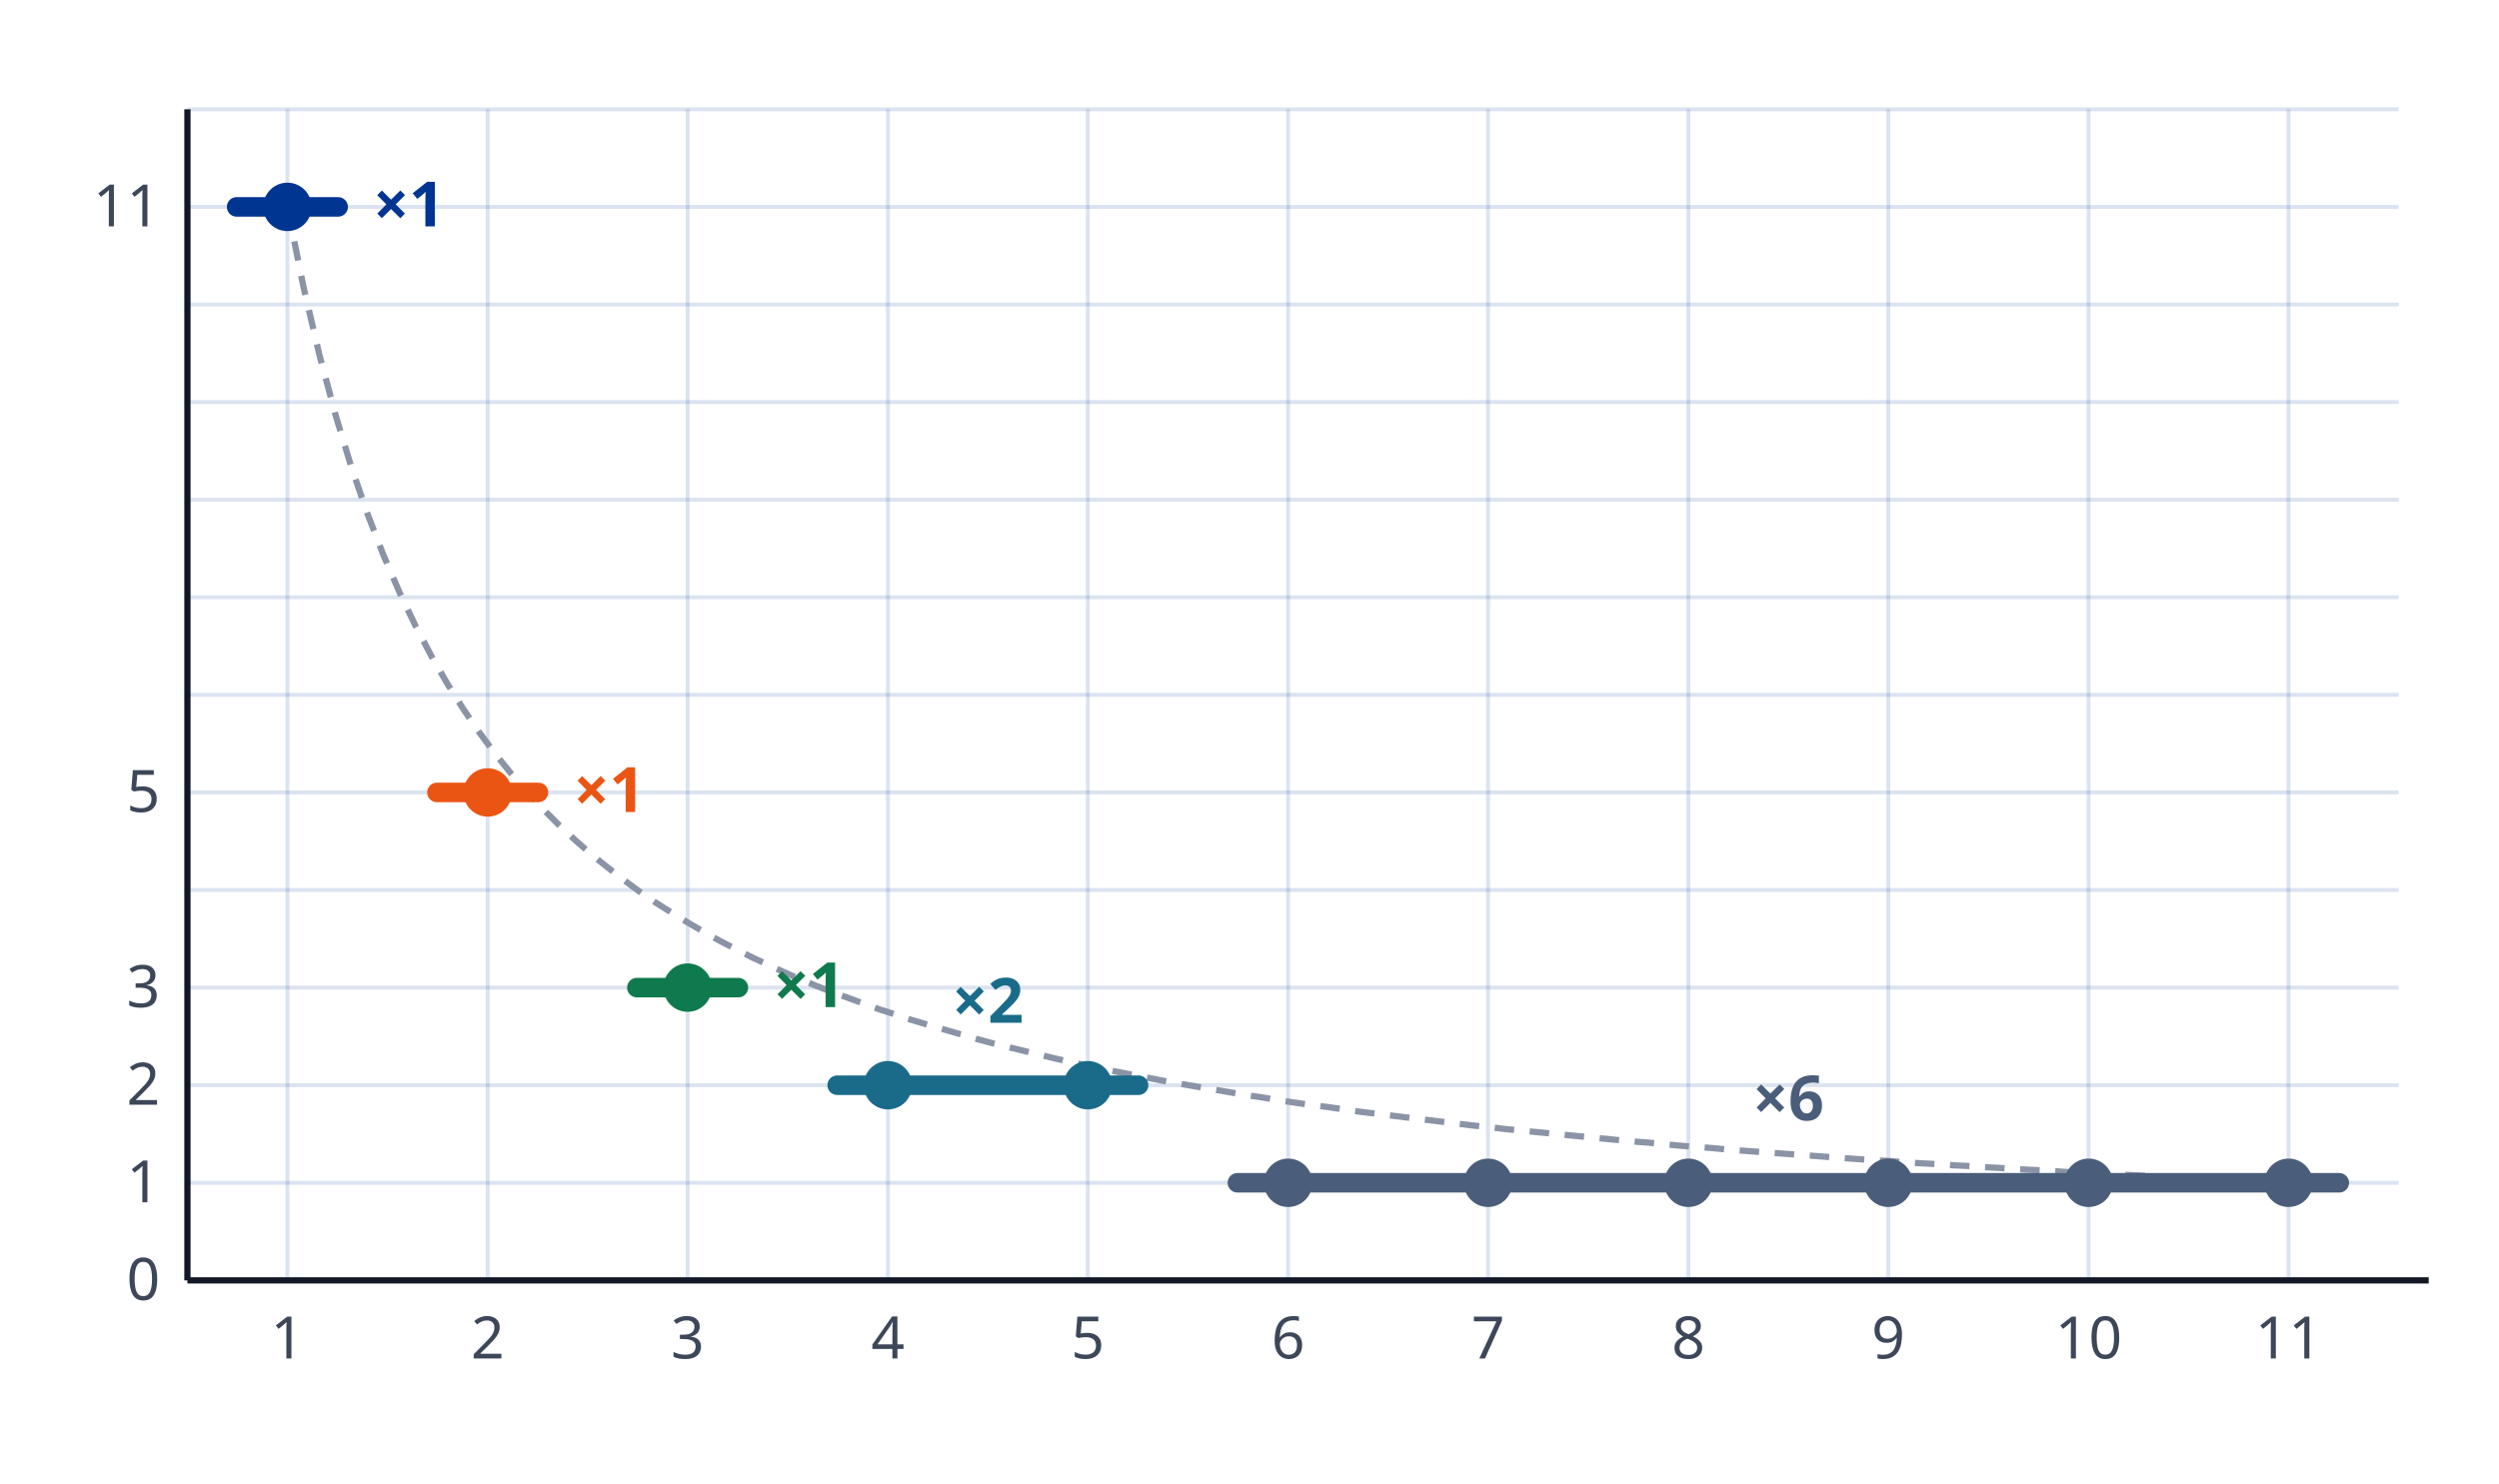
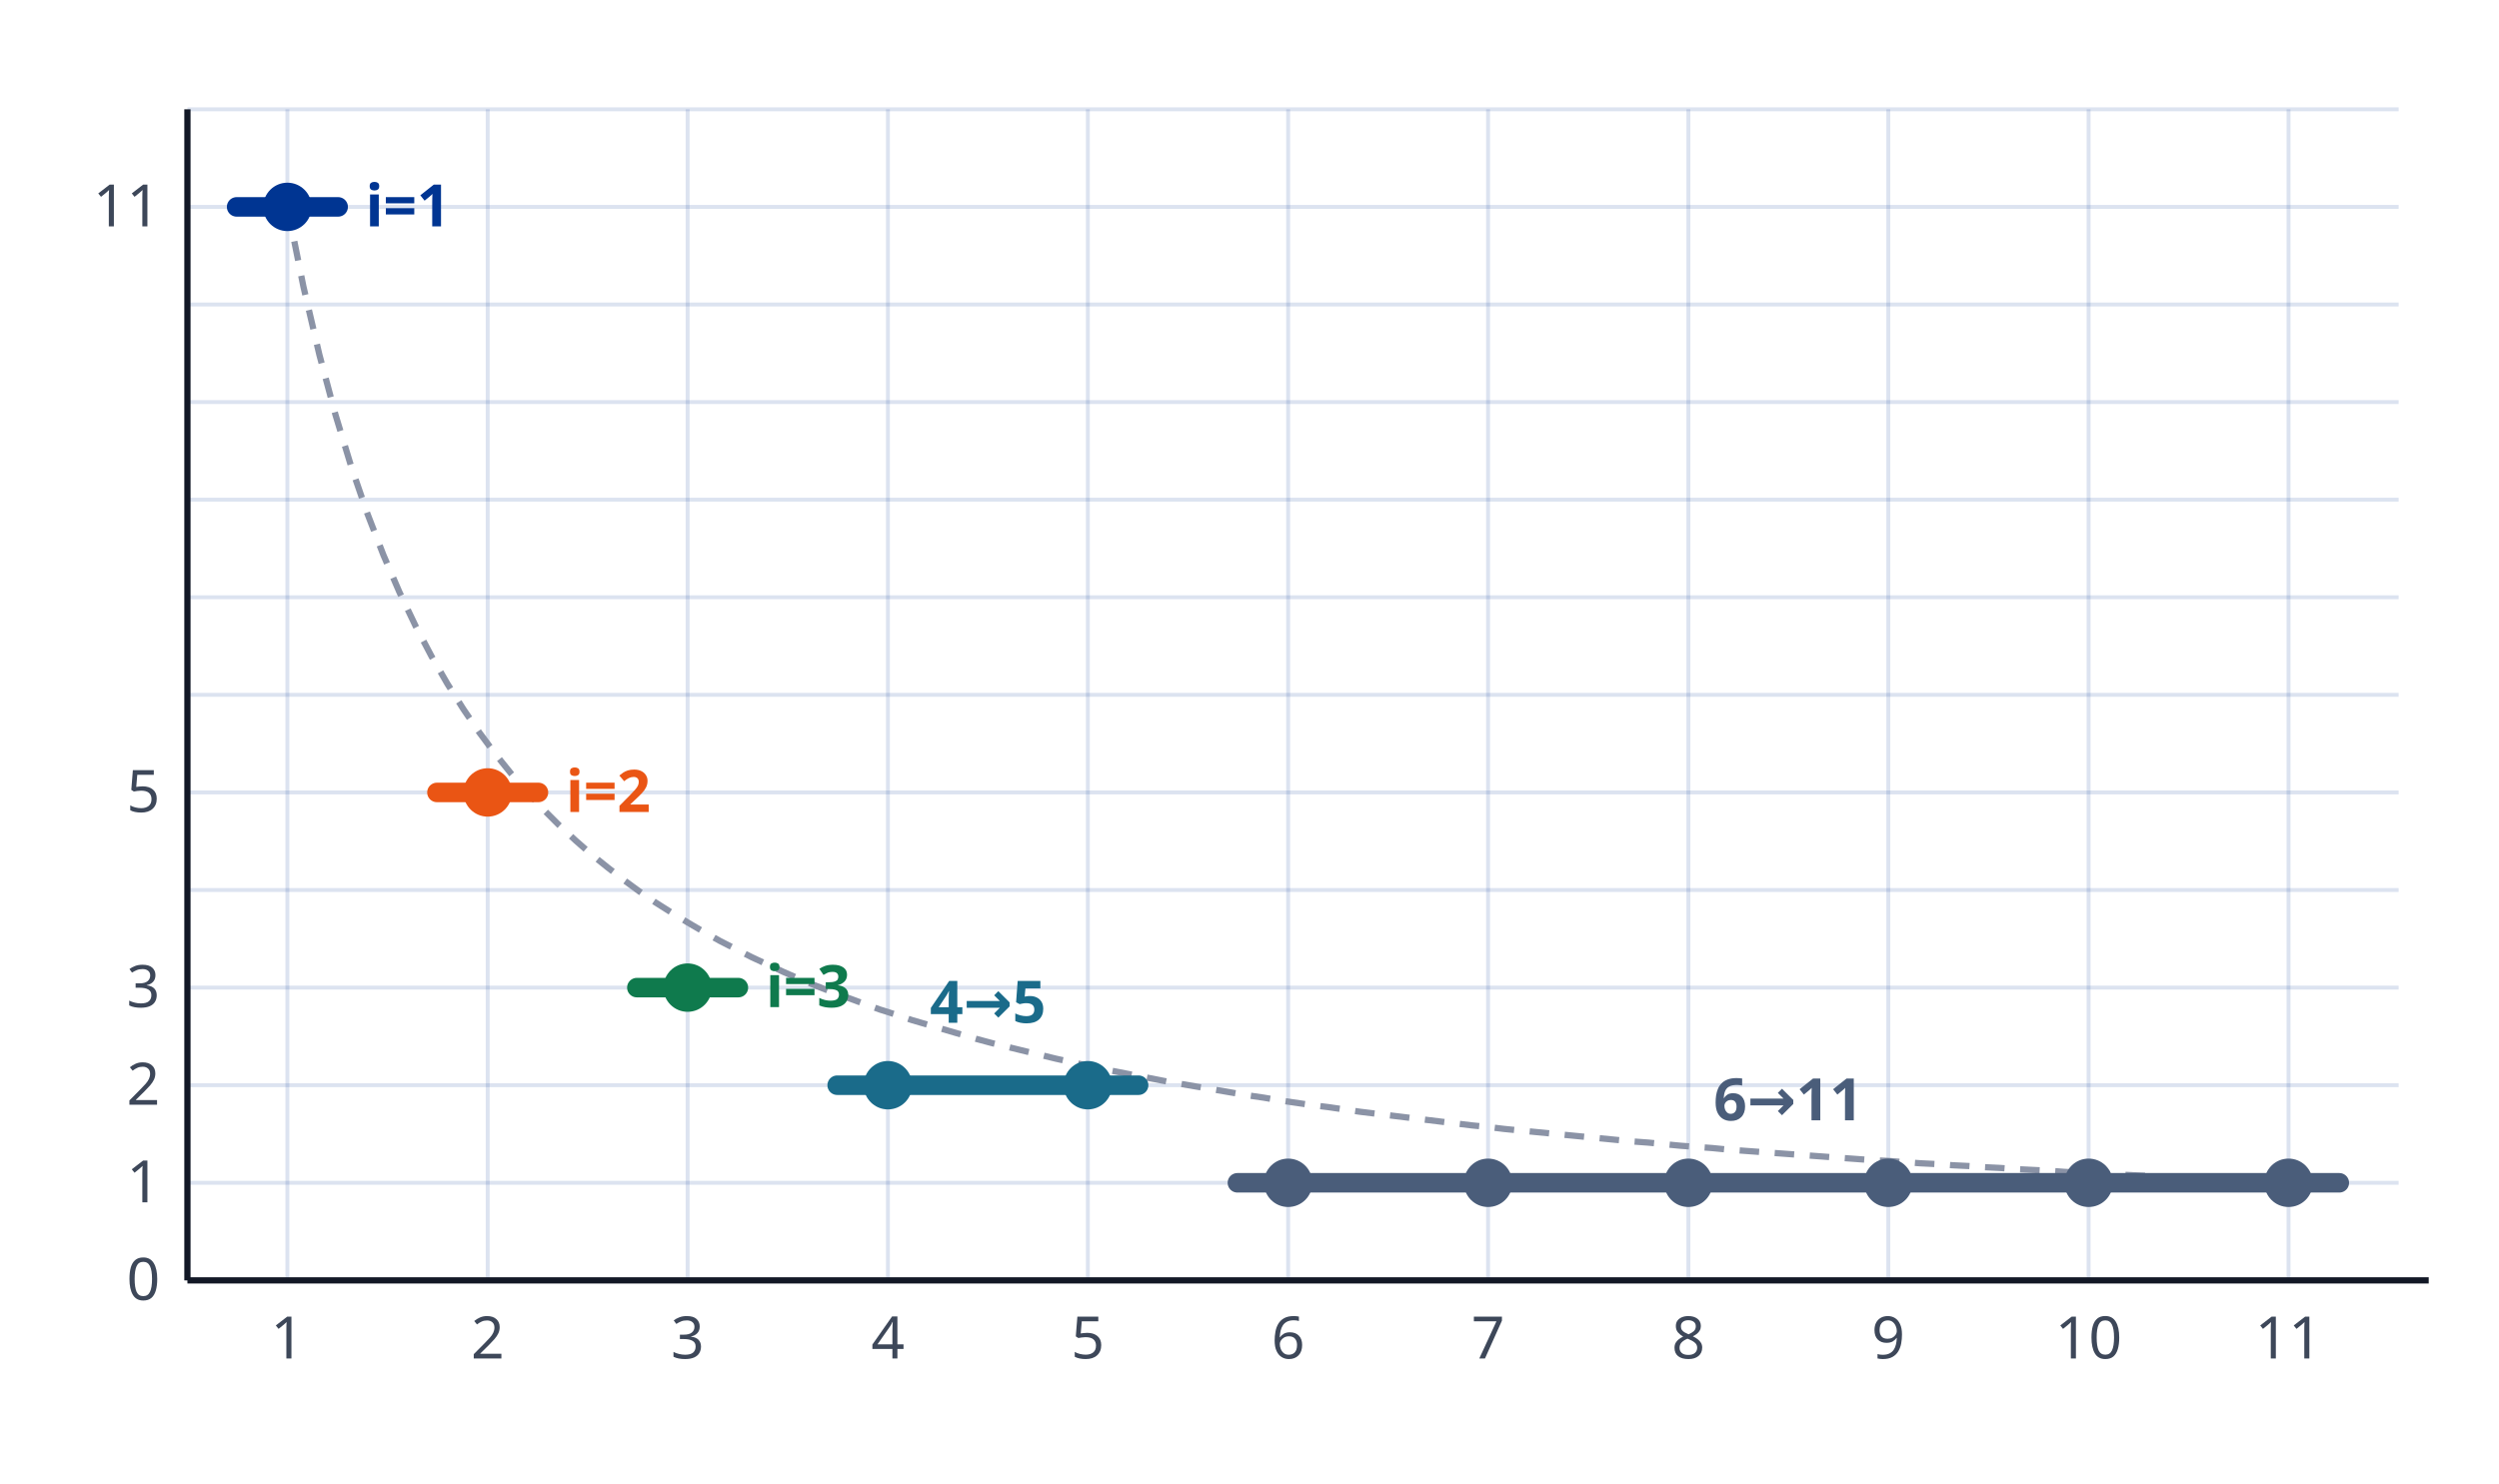
- <svg xmlns="http://www.w3.org/2000/svg" viewBox="0 0 640 380" role="img" aria-label="n=11 时五段相同整数商">
+ <svg xmlns="http://www.w3.org/2000/svg" viewBox="0 0 640 380" role="img" aria-label="n=11 时整数商五段，并标出每段左右端">
  <style>
    .g line { stroke: rgba(0,53,146,0.14); stroke-width: 1; }
    .hyp { fill: none; stroke: #8b93a6; stroke-width: 1.6; stroke-dasharray: 5 4; }
    .bar { stroke-width: 5; stroke-linecap: round; }
    .ax { stroke: #121826; stroke-width: 1.6; }
-     .t { font-family: "IBM Plex Sans", "Noto Sans SC", sans-serif; font-size: 15px; fill: #3d4759; }
-     .cnt { font-family: "IBM Plex Sans", sans-serif; font-size: 16px; font-weight: 600; }
+     .t { font-family: "IBM Plex Sans", sans-serif; font-size: 15px; fill: #3d4759; }
+     .cnt { font-family: "IBM Plex Sans", sans-serif; font-size: 15px; font-weight: 600; }
  </style>
  <g class="g">
    <line x1="48.0" y1="328.0" x2="614.3" y2="328.0" />
    <line x1="48.0" y1="303.0" x2="614.3" y2="303.0" />
    <line x1="48.0" y1="278.0" x2="614.3" y2="278.0" />
    <line x1="48.0" y1="253.0" x2="614.3" y2="253.0" />
    <line x1="48.0" y1="228.0" x2="614.3" y2="228.0" />
    <line x1="48.0" y1="203.0" x2="614.3" y2="203.0" />
    <line x1="48.0" y1="178.0" x2="614.3" y2="178.0" />
    <line x1="48.0" y1="153.0" x2="614.3" y2="153.0" />
    <line x1="48.0" y1="128.0" x2="614.3" y2="128.0" />
    <line x1="48.0" y1="103.0" x2="614.3" y2="103.0" />
    <line x1="48.0" y1="78.0" x2="614.3" y2="78.0" />
    <line x1="48.0" y1="53.0" x2="614.3" y2="53.0" />
    <line x1="48.0" y1="28.0" x2="614.3" y2="28.0" />
    <line x1="73.6" y1="328.0" x2="73.6" y2="28.0" />
    <line x1="124.9" y1="328.0" x2="124.9" y2="28.0" />
    <line x1="176.1" y1="328.0" x2="176.1" y2="28.0" />
    <line x1="227.4" y1="328.0" x2="227.4" y2="28.0" />
    <line x1="278.6" y1="328.0" x2="278.6" y2="28.0" />
    <line x1="329.9" y1="328.0" x2="329.9" y2="28.0" />
    <line x1="381.1" y1="328.0" x2="381.1" y2="28.0" />
    <line x1="432.4" y1="328.0" x2="432.4" y2="28.0" />
    <line x1="483.6" y1="328.0" x2="483.6" y2="28.0" />
    <line x1="534.9" y1="328.0" x2="534.9" y2="28.0" />
    <line x1="586.1" y1="328.0" x2="586.1" y2="28.0" />
  </g>
-   <path class="hyp" d="M 73.6,53.0 L 77.7,73.4 L 81.8,90.9 L 85.9,106.2 L 90.0,119.7 L 94.1,131.6 L 98.2,142.2 L 102.3,151.7 L 106.4,160.3 L 110.5,168.1 L 114.6,175.2 L 118.7,181.7 L 122.8,187.7 L 126.9,193.2 L 131.0,198.3 L 135.1,203.0 L 139.2,207.4 L 143.3,211.5 L 147.4,215.3 L 151.5,218.9 L 155.6,222.2 L 159.7,225.4 L 163.8,228.4 L 167.9,231.2 L 172.0,233.8 L 176.1,236.3 L 180.2,238.7 L 184.3,241.0 L 188.4,243.1 L 192.5,245.2 L 196.6,247.1 L 200.7,249.0 L 204.8,250.8 L 208.9,252.5 L 213.0,254.1 L 217.1,255.6 L 221.2,257.1 L 225.3,258.6 L 229.4,259.9 L 233.5,261.3 L 237.6,262.5 L 241.7,263.7 L 245.8,264.9 L 249.9,266.1 L 254.0,267.2 L 258.1,268.2 L 262.2,269.2 L 266.3,270.2 L 270.4,271.2 L 274.5,272.1 L 278.6,273.0 L 282.7,273.9 L 286.8,274.7 L 290.9,275.5 L 295.0,276.3 L 299.1,277.1 L 303.2,277.8 L 307.3,278.5 L 311.4,279.2 L 315.5,279.9 L 319.6,280.6 L 323.7,281.2 L 327.8,281.9 L 331.9,282.5 L 336.0,283.1 L 340.1,283.6 L 344.2,284.2 L 348.3,284.8 L 352.4,285.3 L 356.5,285.8 L 360.6,286.3 L 364.7,286.8 L 368.8,287.3 L 372.9,287.8 L 377.0,288.3 L 381.1,288.7 L 385.2,289.2 L 389.3,289.6 L 393.4,290.0 L 397.5,290.4 L 401.6,290.8 L 405.7,291.2 L 409.8,291.6 L 413.9,292.0 L 418.0,292.4 L 422.1,292.7 L 426.2,293.1 L 430.3,293.5 L 434.4,293.8 L 438.5,294.1 L 442.6,294.5 L 446.7,294.8 L 450.8,295.1 L 454.9,295.4 L 459.0,295.7 L 463.1,296.0 L 467.2,296.3 L 471.3,296.6 L 475.4,296.9 L 479.5,297.2 L 483.6,297.4 L 487.7,297.7 L 491.8,298.0 L 495.9,298.2 L 500.0,298.5 L 504.1,298.7 L 508.2,299.0 L 512.3,299.2 L 516.4,299.5 L 520.5,299.7 L 524.6,299.9 L 528.7,300.2 L 532.8,300.4 L 536.9,300.6 L 541.0,300.8 L 545.1,301.0 L 549.2,301.2 L 553.3,301.5 L 557.4,301.7 L 561.5,301.9 L 565.6,302.1 L 569.7,302.3 L 573.8,302.4 L 577.9,302.6 L 582.0,302.8 L 586.1,303.0 L 590.2,303.2" />
+   <path class="hyp" d="M 73.6,53.0 L 77.7,73.4 L 81.8,90.9 L 85.9,106.2 L 90.0,119.7 L 94.1,131.6 L 98.2,142.2 L 102.3,151.7 L 106.4,160.3 L 110.5,168.1 L 114.6,175.2 L 118.7,181.7 L 122.8,187.7 L 126.9,193.2 L 131.0,198.3 L 135.1,203.0 L 139.2,207.4 L 143.3,211.5 L 147.4,215.3 L 151.5,218.9 L 155.6,222.2 L 159.7,225.4 L 163.8,228.4 L 167.9,231.2 L 172.0,233.8 L 176.1,236.3 L 180.2,238.7 L 184.3,241.0 L 188.4,243.1 L 192.5,245.2 L 196.6,247.1 L 200.7,249.0 L 204.8,250.8 L 208.9,252.5 L 213.0,254.1 L 217.1,255.6 L 221.2,257.1 L 225.3,258.6 L 229.4,259.9 L 233.5,261.3 L 237.6,262.5 L 241.7,263.7 L 245.8,264.9 L 249.9,266.1 L 254.0,267.2 L 258.1,268.2 L 262.2,269.2 L 266.3,270.2 L 270.4,271.2 L 274.5,272.1 L 278.6,273.0 L 282.7,273.9 L 286.8,274.7 L 290.9,275.5 L 295.0,276.3 L 299.1,277.1 L 303.2,277.8 L 307.3,278.5 L 311.4,279.2 L 315.5,279.9 L 319.6,280.6 L 323.7,281.2 L 327.8,281.9 L 331.9,282.5 L 336.0,283.1 L 340.1,283.6 L 344.2,284.2 L 348.3,284.8 L 352.4,285.3 L 356.5,285.8 L 360.6,286.3 L 364.7,286.8 L 368.8,287.3 L 372.9,287.8 L 377.0,288.3 L 381.1,288.7 L 385.2,289.2 L 389.3,289.6 L 393.4,290.0 L 397.5,290.4 L 401.6,290.8 L 405.7,291.2 L 409.8,291.6 L 413.9,292.0 L 418.0,292.4 L 422.1,292.7 L 426.2,293.1 L 430.3,293.5 L 434.4,293.8 L 438.5,294.1 L 442.6,294.5 L 446.7,294.8 L 450.8,295.1 L 454.9,295.4 L 459.0,295.7 L 463.1,296.0 L 467.2,296.3 L 471.3,296.6 L 475.4,296.9 L 479.5,297.2 L 483.6,297.4 L 487.7,297.7 L 491.8,298.0 L 495.9,298.2 L 500.0,298.5 L 504.1,298.7 L 508.2,299.0 L 512.3,299.2 L 516.4,299.5 L 520.5,299.7 L 524.6,299.9 L 528.7,300.2 L 532.8,300.4 L 536.9,300.6 L 541.0,300.8 L 545.1,301.0 L 549.2,301.2 L 553.3,301.5 L 557.4,301.7 L 561.5,301.9 L 565.6,302.1 L 569.7,302.3 L 573.8,302.4 L 577.9,302.6 L 582.0,302.8 L 586.1,303.0 L 590.2,303.2" fill="none" />
  <line class="bar" x1="60.6" y1="53.0" x2="86.6" y2="53.0" stroke="#003592" />
  <line class="bar" x1="111.9" y1="203.0" x2="137.9" y2="203.0" stroke="#EA5514" />
  <line class="bar" x1="163.1" y1="253.0" x2="189.1" y2="253.0" stroke="#0f7a4d" />
  <line class="bar" x1="214.4" y1="278.0" x2="291.6" y2="278.0" stroke="#1a6b8a" />
  <line class="bar" x1="316.9" y1="303.0" x2="599.1" y2="303.0" stroke="#4a5d7a" />
  <circle cx="73.6" cy="53.0" r="6.2" fill="#003592" />
  <circle cx="124.9" cy="203.0" r="6.2" fill="#EA5514" />
  <circle cx="176.1" cy="253.0" r="6.2" fill="#0f7a4d" />
  <circle cx="227.4" cy="278.0" r="6.2" fill="#1a6b8a" />
  <circle cx="278.6" cy="278.0" r="6.2" fill="#1a6b8a" />
  <circle cx="329.9" cy="303.0" r="6.2" fill="#4a5d7a" />
  <circle cx="381.1" cy="303.0" r="6.2" fill="#4a5d7a" />
  <circle cx="432.4" cy="303.0" r="6.2" fill="#4a5d7a" />
  <circle cx="483.6" cy="303.0" r="6.2" fill="#4a5d7a" />
  <circle cx="534.9" cy="303.0" r="6.2" fill="#4a5d7a" />
  <circle cx="586.1" cy="303.0" r="6.2" fill="#4a5d7a" />
-   <text class="cnt" x="95.6" y="58.0" text-anchor="start" fill="#003592">×1</text>
-   <text class="cnt" x="146.9" y="208.0" text-anchor="start" fill="#EA5514">×1</text>
-   <text class="cnt" x="198.1" y="258.0" text-anchor="start" fill="#0f7a4d">×1</text>
-   <text class="cnt" x="253.0" y="262.0" text-anchor="middle" fill="#1a6b8a">×2</text>
-   <text class="cnt" x="458.0" y="287.0" text-anchor="middle" fill="#4a5d7a">×6</text>
  <line class="ax" x1="48.0" y1="328.0" x2="622.0" y2="328.0" />
  <line class="ax" x1="48.0" y1="328.0" x2="48.0" y2="28.0" />
  <text class="t" x="41.0" y="333.0" text-anchor="end">0</text>
  <text class="t" x="41.0" y="308.0" text-anchor="end">1</text>
  <text class="t" x="41.0" y="283.0" text-anchor="end">2</text>
  <text class="t" x="41.0" y="258.0" text-anchor="end">3</text>
  <text class="t" x="41.0" y="208.0" text-anchor="end">5</text>
  <text class="t" x="41.0" y="58.0" text-anchor="end">11</text>
  <text class="t" x="73.6" y="348.0" text-anchor="middle">1</text>
  <text class="t" x="124.9" y="348.0" text-anchor="middle">2</text>
  <text class="t" x="176.1" y="348.0" text-anchor="middle">3</text>
  <text class="t" x="227.4" y="348.0" text-anchor="middle">4</text>
  <text class="t" x="278.6" y="348.0" text-anchor="middle">5</text>
  <text class="t" x="329.9" y="348.0" text-anchor="middle">6</text>
  <text class="t" x="381.1" y="348.0" text-anchor="middle">7</text>
  <text class="t" x="432.4" y="348.0" text-anchor="middle">8</text>
  <text class="t" x="483.6" y="348.0" text-anchor="middle">9</text>
  <text class="t" x="534.9" y="348.0" text-anchor="middle">10</text>
  <text class="t" x="586.1" y="348.0" text-anchor="middle">11</text>
+   <text class="cnt" x="93.6" y="58.0" text-anchor="start" fill="#003592">i=1</text>
+   <text class="cnt" x="144.9" y="208.0" text-anchor="start" fill="#EA5514">i=2</text>
+   <text class="cnt" x="196.1" y="258.0" text-anchor="start" fill="#0f7a4d">i=3</text>
+   <text class="cnt" x="253.0" y="262.0" text-anchor="middle" fill="#1a6b8a">4→5</text>
+   <text class="cnt" x="458.0" y="287.0" text-anchor="middle" fill="#4a5d7a">6→11</text>
</svg>
